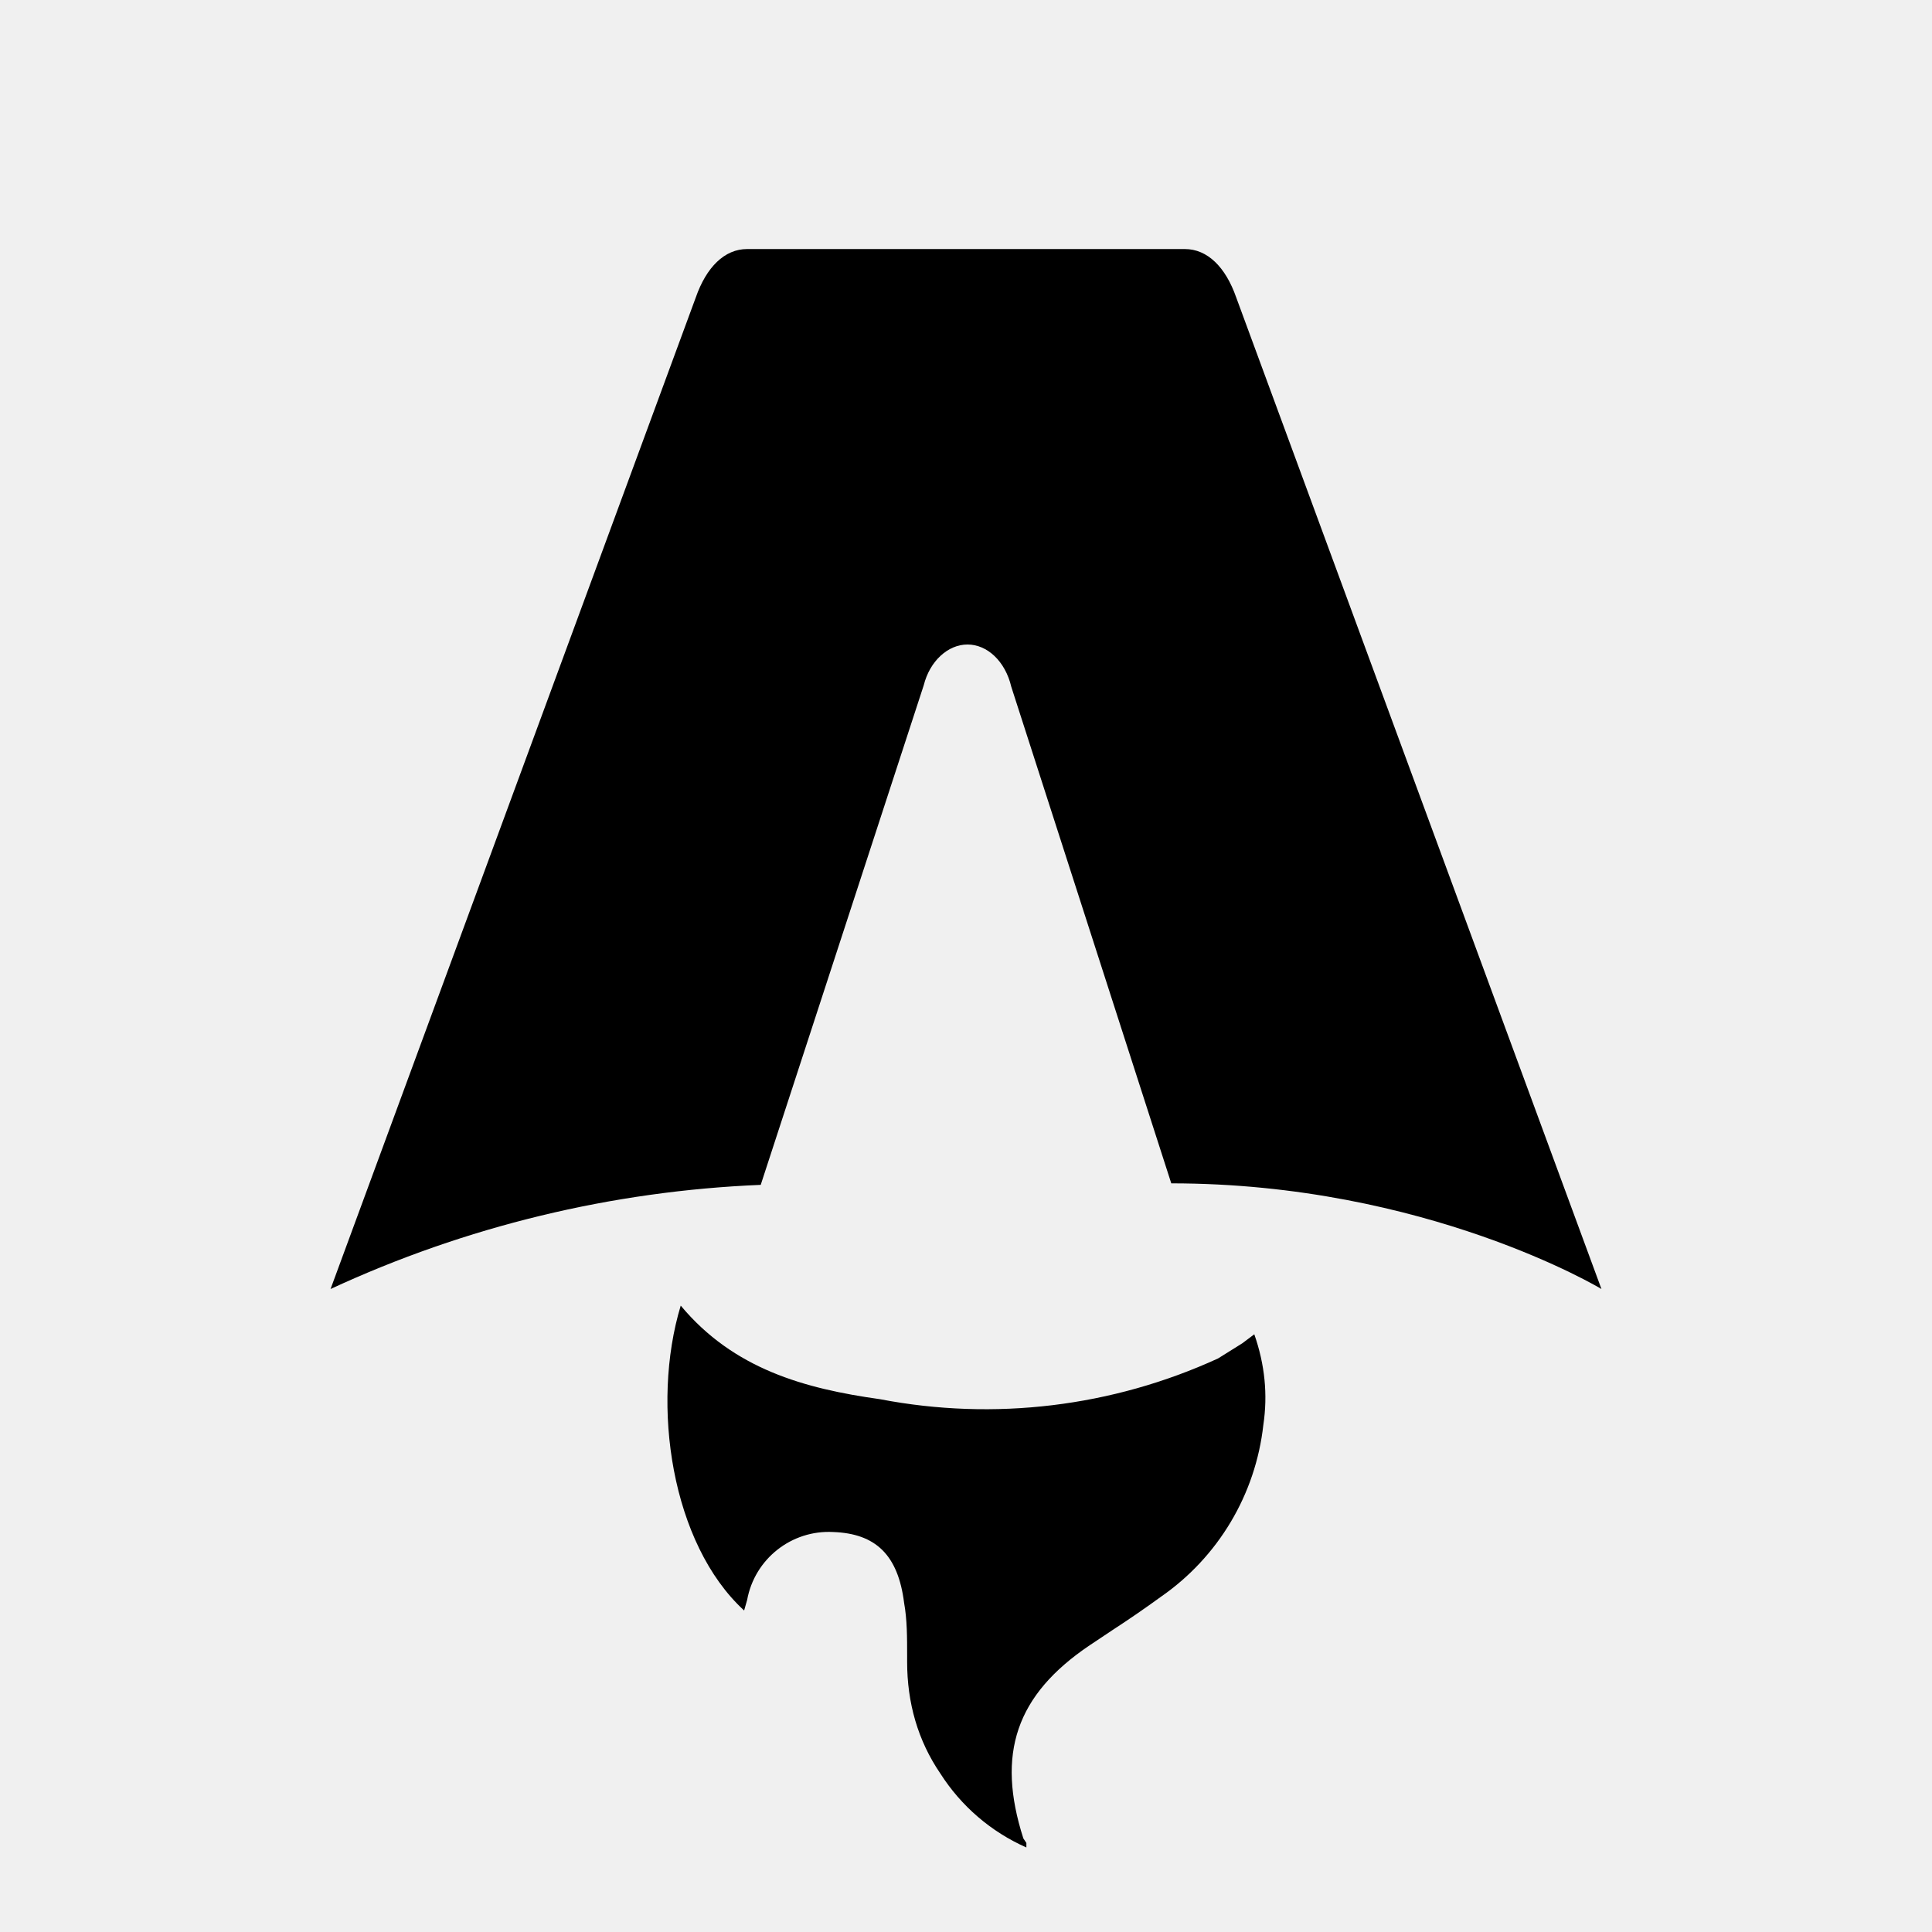
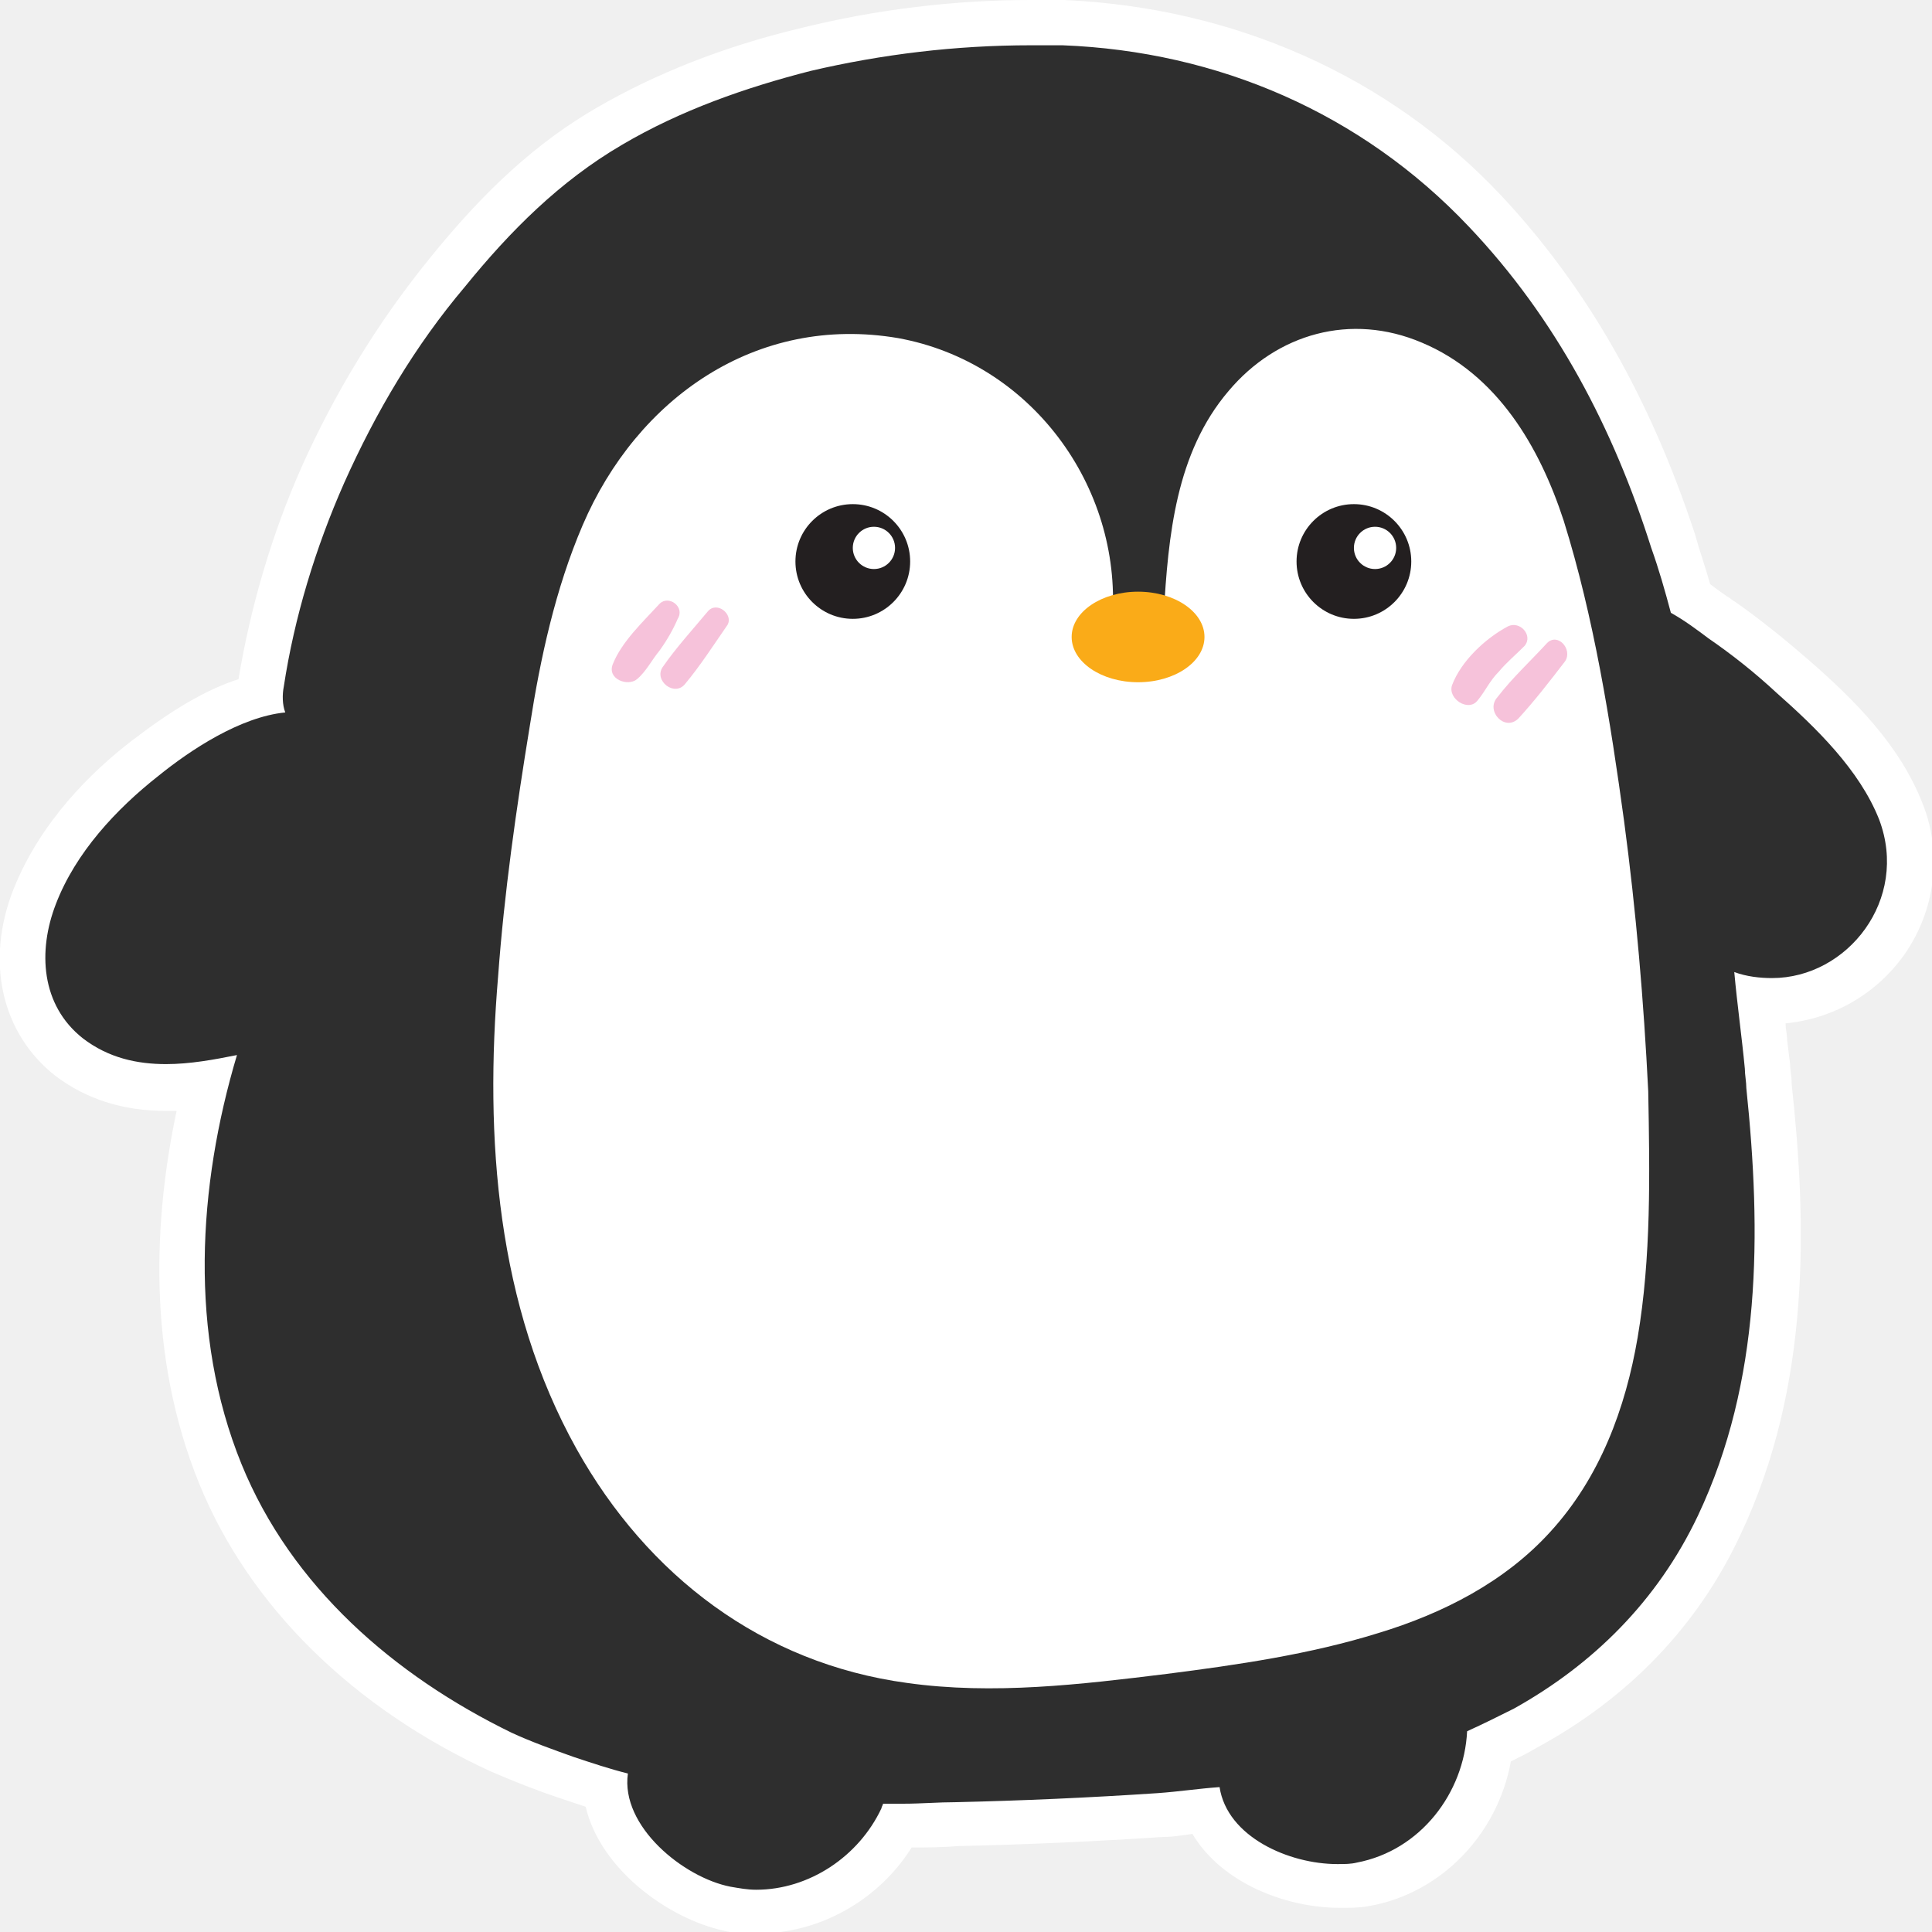
- <svg xmlns="http://www.w3.org/2000/svg" fill="none" viewBox="0 0 128 128">
-   <path d="M50.4 78.5a75.1 75.1 0 0 0-28.5 6.9l24.2-65.7c.7-2 1.9-3.2 3.4-3.2h29c1.5 0 2.7 1.2 3.4 3.2l24.2 65.7s-11.6-7-28.5-7L67 45.5c-.4-1.7-1.6-2.8-2.9-2.8-1.3 0-2.5 1.1-2.9 2.7L50.4 78.5Zm-1.1 28.2Zm-4.2-20.2c-2 6.6-.6 15.8 4.2 20.2a17.5 17.5 0 0 1 .2-.7 5.5 5.5 0 0 1 5.7-4.5c2.8.1 4.3 1.5 4.7 4.7.2 1.1.2 2.3.2 3.5v.4c0 2.7.7 5.2 2.2 7.4a13 13 0 0 0 5.7 4.9v-.3l-.2-.3c-1.8-5.6-.5-9.5 4.4-12.8l1.5-1a73 73 0 0 0 3.2-2.2 16 16 0 0 0 6.8-11.4c.3-2 .1-4-.6-6l-.8.6-1.6 1a37 37 0 0 1-22.4 2.7c-5-.7-9.7-2-13.2-6.2Z" />
-   <style>
-         path { fill: #000; }
-         @media (prefers-color-scheme: dark) {
-             path { fill: #FFF; }
-         }
-     </style>
+ <svg xmlns="http://www.w3.org/2000/svg" version="1.1" x="0px" y="0px" viewBox="0 0 128 128" style="enable-background:new 0 0 128 128;" xml:space="preserve">
+   <style type="text/css">
+ 	.st0{fill:#2E2E2E;}
+ 	.st1{fill:#FFFFFF;}
+ 	.st2{fill:#FAAB18;}
+ 	.st3{fill:#231F20;}
+ 	.st4{opacity:0.52;fill:#EE8AB8;}
+ </style>
+   <g id="Layer_3">
+     <g>
+       <path class="st0" d="M50.1,126.5c-0.7,0-1.3-0.1-2-0.2c-3.3-0.7-7.6-3.9-8-7.9c-0.9-0.3-1.8-0.5-2.6-0.8c-1.4-0.5-2.9-1.1-4.2-1.7    c-8.8-4-15.5-10.5-18.6-18.3c-3.7-9-2.8-18.7-1-25.8C12.8,71.9,11.9,72,11,72c-2.5,0-4.6-0.7-6.4-2c-3.1-2.4-3.9-6.4-2.3-10.6    c1.6-4.2,4.9-7.3,7.3-9.1c2.8-2.2,5.4-3.6,7.6-4.2c0-0.3,0-0.6,0.1-0.8c0.8-4.7,2.1-9.4,4.1-13.8c2.1-4.8,4.9-9.3,8.2-13.4    c3.6-4.4,7-7.5,10.8-9.7c3.6-2.1,8-3.8,12.9-5c5.1-1.2,10.1-1.9,15-1.9c0.7,0,1.4,0,2.1,0c10.8,0.4,20.7,4.8,28,12.4    c5.5,5.8,9.6,12.9,12.5,21.8c0.4,1.2,0.8,2.5,1.1,3.8c0.5,0.3,1,0.7,1.5,1c0.2,0.2,0.4,0.3,0.6,0.5c1.6,1.1,3.2,2.4,4.6,3.7    c2.9,2.6,5.8,5.4,7.2,9c1.1,2.9,0.7,6-1,8.6c-1.7,2.5-4.5,4-7.5,4c-0.3,0-0.5,0-0.8,0c0.1,0.9,0.6,5.7,0.6,5.7    c0.9,9,1.2,19.5-3.3,29.1c-2.7,5.8-7,10.3-12.9,13.5c-0.8,0.4-1.6,0.8-2.4,1.2c-0.6,4.6-4,8.4-8.5,9.1c-0.5,0.1-1,0.1-1.5,0.1    c-3.6,0-7.5-1.8-8.9-5c-1,0.1-2,0.2-2.9,0.2c-4.4,0.3-8.9,0.5-13.2,0.6l-0.3,0c-1.2,0-2.3,0.1-3.5,0.1c0,0-0.5,0-0.5,0    C57.6,124.2,53.9,126.5,50.1,126.5z" />
+       <path class="st1" d="M68.3,3c0.7,0,1.4,0,2.1,0c10.3,0.4,19.8,4.5,26.9,12c5.8,6.1,9.6,13.4,12.1,21.3c0.5,1.4,0.9,2.8,1.3,4.3    c0.9,0.5,1.7,1.1,2.5,1.7c1.6,1.1,3.1,2.3,4.5,3.6c2.6,2.3,5.5,5.1,6.8,8.4c2,5.3-2.1,10.5-7.1,10.5c-0.8,0-1.7-0.1-2.5-0.4    c0.2,2.2,0.5,4.3,0.7,6.4c0,0.4,0.1,0.9,0.1,1.3c1,9.6,1,19.4-3.2,28.3c-2.7,5.7-7,9.9-12.2,12.8c-1,0.5-2,1-3.1,1.5    c-0.2,4.1-3.1,7.9-7.3,8.7c-0.4,0.1-0.8,0.1-1.3,0.1c-3.2,0-7.3-1.8-7.8-5.1c-1.4,0.1-2.7,0.3-4.1,0.4c-4.5,0.3-9,0.5-13.4,0.6    c-1.1,0-2.3,0.1-3.4,0.1c-0.1,0-0.2,0-0.3,0c-0.4,0-0.8,0-1.1,0c0,0.1-0.1,0.2-0.1,0.3c-1.5,3.2-4.8,5.4-8.3,5.4    c-0.6,0-1.1-0.1-1.7-0.2c-3.1-0.6-7.3-4-6.8-7.5c-1.2-0.3-2.4-0.7-3.6-1.1c-1.4-0.5-2.8-1-4.1-1.6C26.1,111,19.3,105.1,16,97    c-3.5-8.6-2.9-18.4-0.3-27.1c-1.5,0.3-3.1,0.6-4.7,0.6c-1.9,0-3.8-0.4-5.5-1.7c-2.8-2.2-3-5.8-1.8-8.9c1.3-3.4,4-6.3,6.8-8.5    c2.1-1.7,5.4-3.9,8.4-4.2c-0.2-0.5-0.2-1.2-0.1-1.7c0.7-4.6,2.1-9.2,4-13.5c2.1-4.7,4.7-9.1,8-13c3-3.7,6.3-7,10.4-9.4    c3.9-2.3,8.2-3.8,12.5-4.9C58.4,3.6,63.3,3,68.3,3 M68.3,0v3V0L68.3,0c-5,0-10.2,0.6-15.4,1.9c-5,1.2-9.5,3-13.3,5.2    c-4,2.3-7.5,5.5-11.2,10.1c-3.4,4.2-6.2,8.8-8.4,13.7c-2,4.5-3.4,9.3-4.2,14.1c-2.2,0.7-4.5,2.1-7.1,4.1c-2.6,2-6,5.3-7.8,9.8    c-1.9,4.8-0.8,9.6,2.8,12.4c2,1.5,4.4,2.3,7.3,2.3c0.2,0,0.5,0,0.7,0c-1.5,7.1-2,16.1,1.5,24.7c3.3,8.1,10.2,14.9,19.4,19.1    c1.4,0.6,2.9,1.2,4.4,1.7c0.6,0.2,1.2,0.4,1.8,0.6c1,4.2,5.5,7.4,9.1,8.2c0.7,0.2,1.5,0.2,2.3,0.2c4.1,0,8-2.2,10.2-5.7    c1,0,2,0,3.2-0.1l0.2,0c4.3-0.1,8.8-0.3,13.3-0.6c0.6,0,1.2-0.1,1.9-0.2c1.9,3.2,6.1,4.9,9.8,4.9c0.6,0,1.2,0,1.8-0.1    c4.8-0.8,8.6-4.7,9.5-9.6c0.6-0.3,1.2-0.6,1.7-0.9c6.1-3.3,10.7-8.1,13.5-14.1c4.7-9.9,4.4-20.7,3.4-29.9l0-0.1    c0-0.4-0.1-0.8-0.1-1.2l-0.2-1.6c0-0.4-0.1-0.7-0.1-1.1c3.1-0.3,6-1.9,7.9-4.6c2-2.9,2.5-6.6,1.2-9.9c-1.5-3.9-4.5-6.9-7.6-9.6    c-1.5-1.3-3.1-2.6-4.8-3.8c-0.2-0.1-0.4-0.3-0.6-0.4c-0.3-0.2-0.7-0.5-1.1-0.8c-0.3-1.1-0.7-2.2-1-3.3c-3-9.1-7.2-16.4-12.8-22.4    C92,5,81.7,0.5,70.5,0C69.8,0,69,0,68.3,0L68.3,0z" />
+     </g>
+   </g>
+   <g id="Layer_2">
+     <path class="st1" d="M108.5,88.6c-0.8,4.7-2.5,9.3-5.8,12.9c-3,3.3-7.1,5.4-11.4,6.7c-4.5,1.4-9.3,2.1-14,2.7   c-5.7,0.7-11.5,1.4-17.2,0.6c-9.6-1.3-17.2-7.1-21.9-15.5c-5.3-9.5-6.1-20.6-5.2-31.3c0.4-5.5,1.2-11.1,2.1-16.6   c0.7-4.5,1.7-9.1,3.5-13.3c3.6-8.4,11.5-14,20.9-12.4c8.8,1.6,14.8,9.8,14.2,18.5c0,0,0.1,0.1,0.1,0.1c1.1-0.1,2.2-0.2,3.3-0.3   c0.3-5.2,0.8-10.7,4.3-14.8c3.2-3.8,8.1-5.2,12.8-3.2c5,2.1,7.8,6.9,9.4,11.8c2,6.4,3.1,13.3,4,19.9c0.8,6,1.3,11.9,1.6,17.9   C109.3,77.8,109.4,83.3,108.5,88.6z" />
+     <ellipse class="st2" cx="75.4" cy="42.2" rx="4.4" ry="3" />
+   </g>
+   <g id="Layer_4">
+     <circle class="st3" cx="56.5" cy="37.2" r="3.8" />
+     <circle class="st1" cx="57.9" cy="36.3" r="1.4" />
+     <circle class="st3" cx="89.7" cy="37.2" r="3.8" />
+     <circle class="st1" cx="91.1" cy="36.3" r="1.4" />
+   </g>
+   <g id="Layer_5">
+     <path class="st4" d="M43.7,40c-1.1,1.2-2.5,2.5-3.1,4c-0.4,1,1,1.5,1.6,1c0.6-0.5,1-1.3,1.5-1.9c0.5-0.7,0.9-1.4,1.2-2.1   C45.4,40.2,44.3,39.4,43.7,40L43.7,40z" />
+     <path class="st4" d="M46.9,40.5c-1,1.2-2.1,2.4-3,3.7c-0.6,0.9,0.8,2,1.5,1.1c1-1.2,1.9-2.6,2.8-3.9C48.6,40.7,47.5,39.8,46.9,40.5   L46.9,40.5z" />
+     <path class="st4" d="M99.9,41.5c-1.5,0.8-3.1,2.3-3.7,3.9c-0.3,0.9,1.1,1.8,1.7,1c0.5-0.6,0.8-1.3,1.4-1.9c0.5-0.6,1.1-1.1,1.7-1.7   C101.6,42.1,100.7,41.1,99.9,41.5L99.9,41.5z" />
+     <path class="st4" d="M102.5,42.6c-1.1,1.2-2.3,2.3-3.3,3.6c-0.8,0.9,0.5,2.3,1.4,1.4c1.1-1.2,2.1-2.5,3.1-3.8   C104.2,43,103.2,41.9,102.5,42.6L102.5,42.6z" />
+   </g>
</svg>
